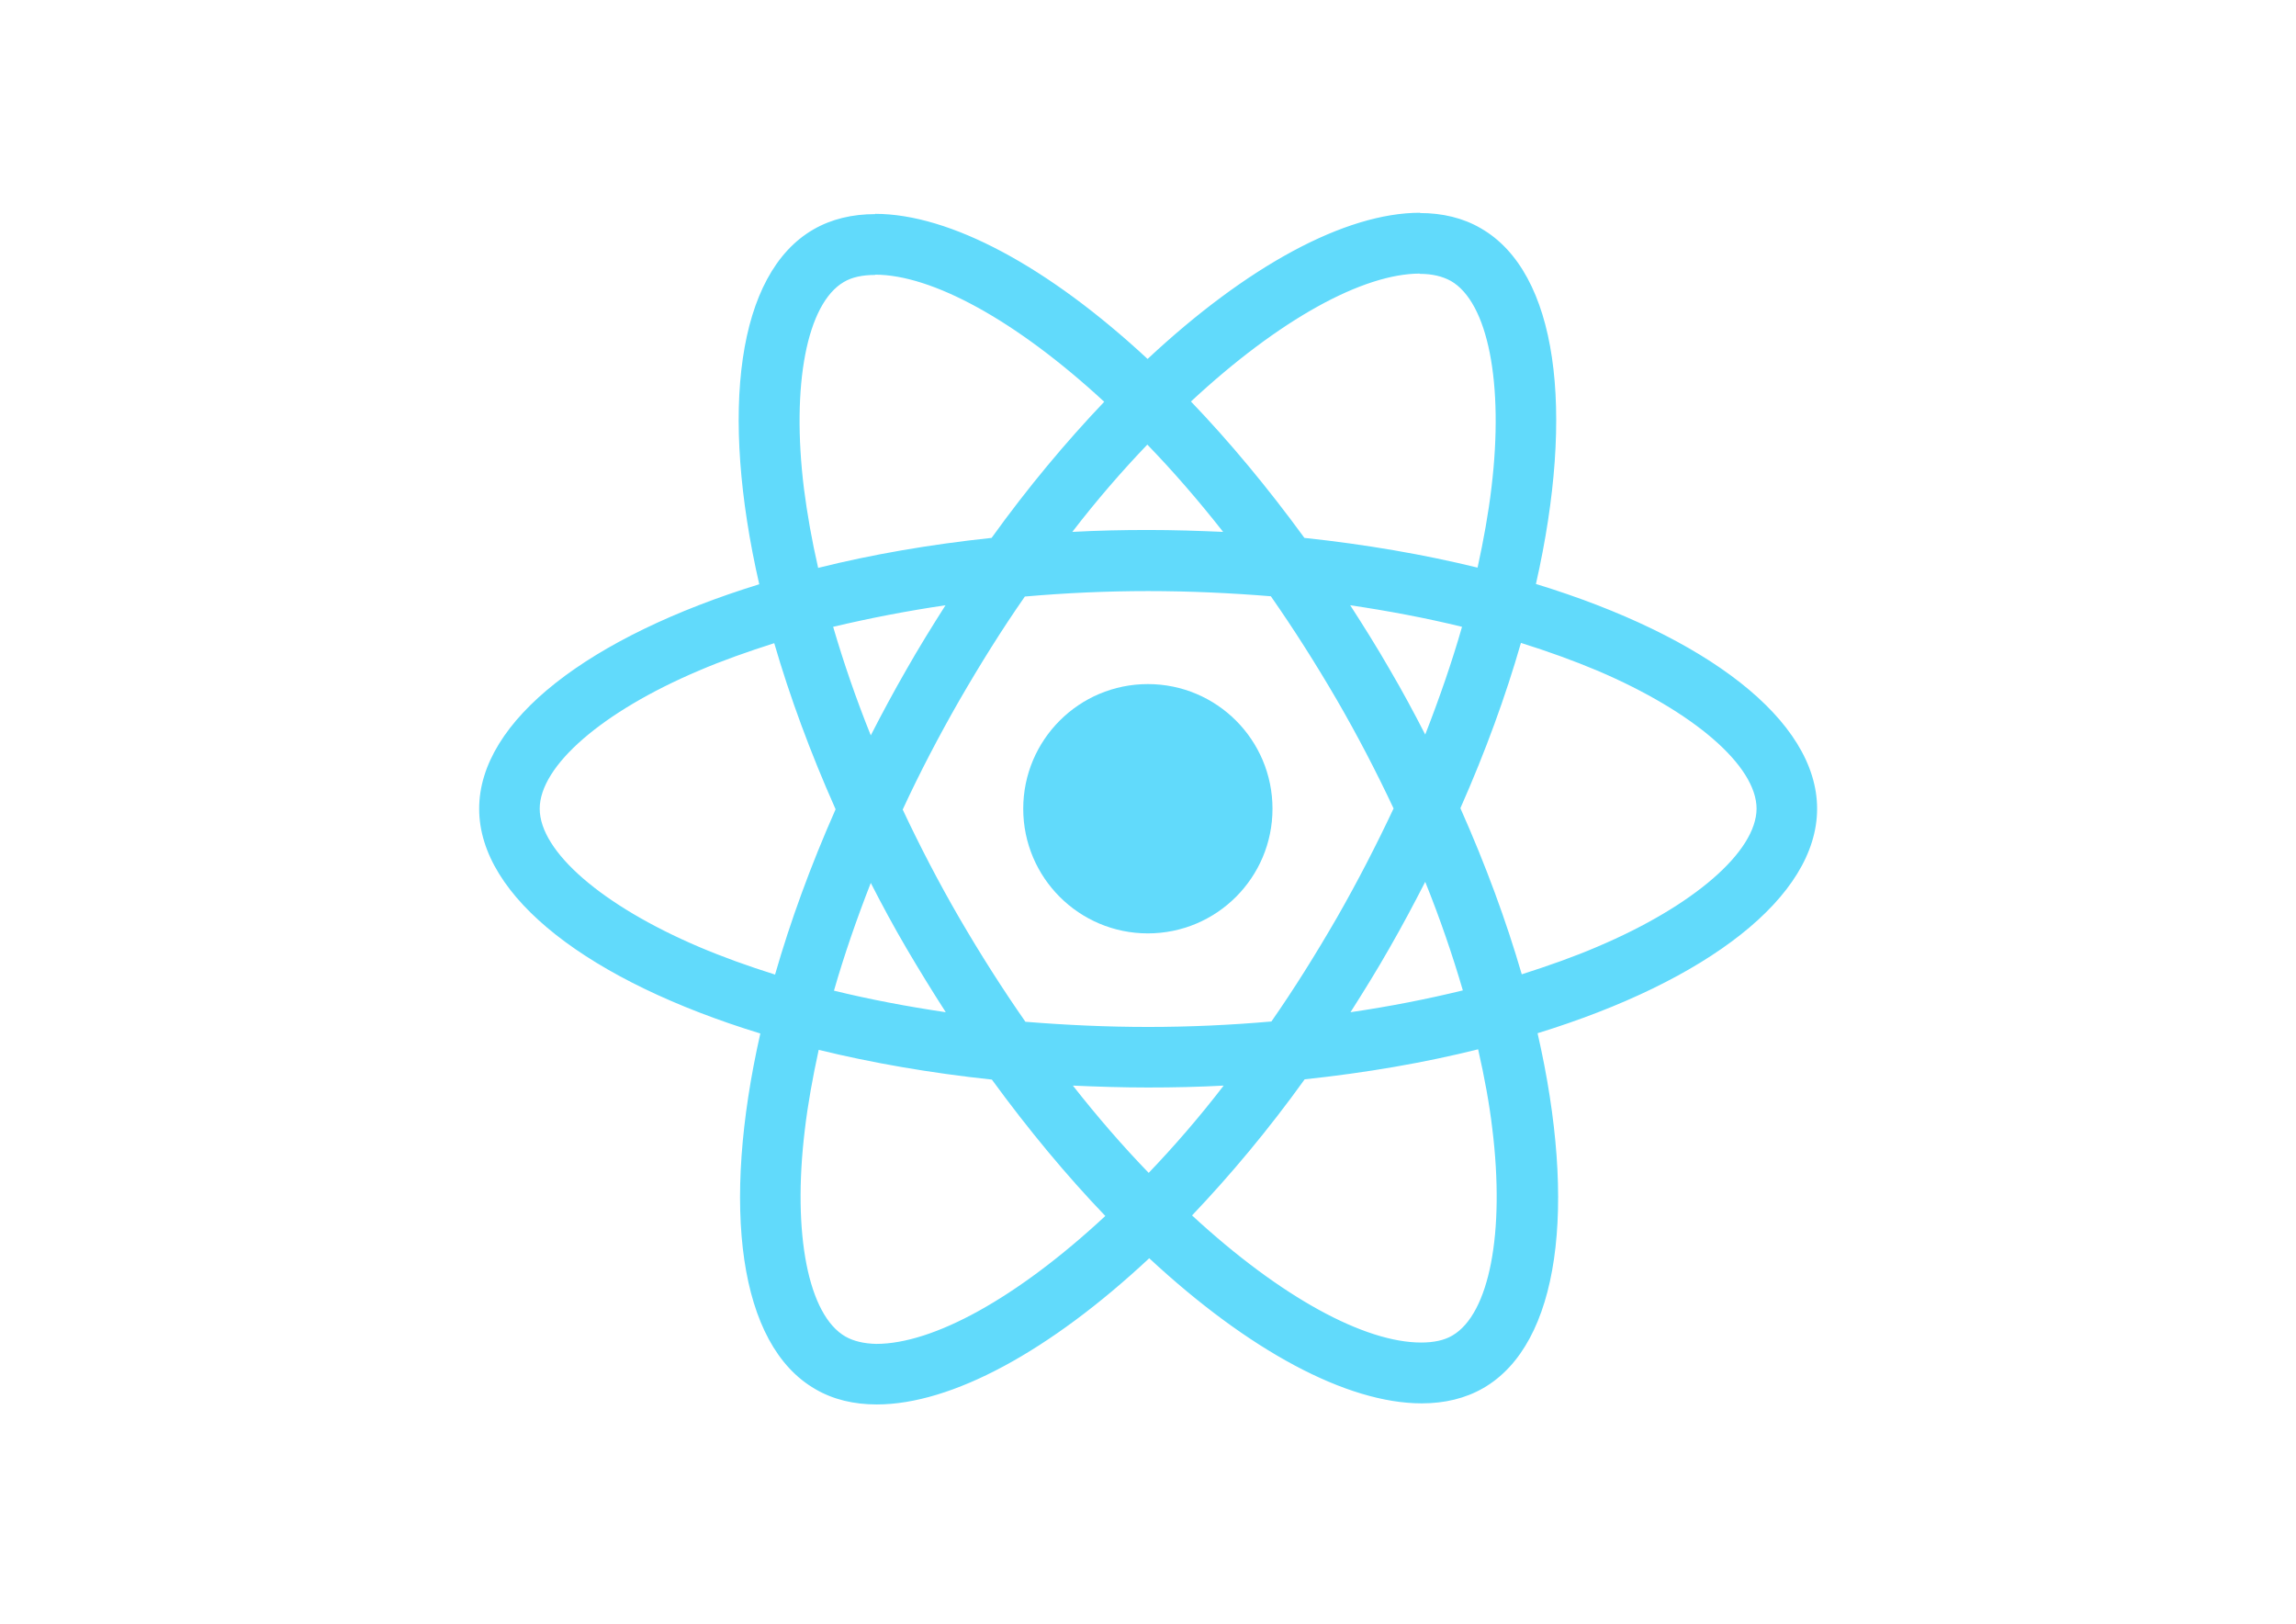
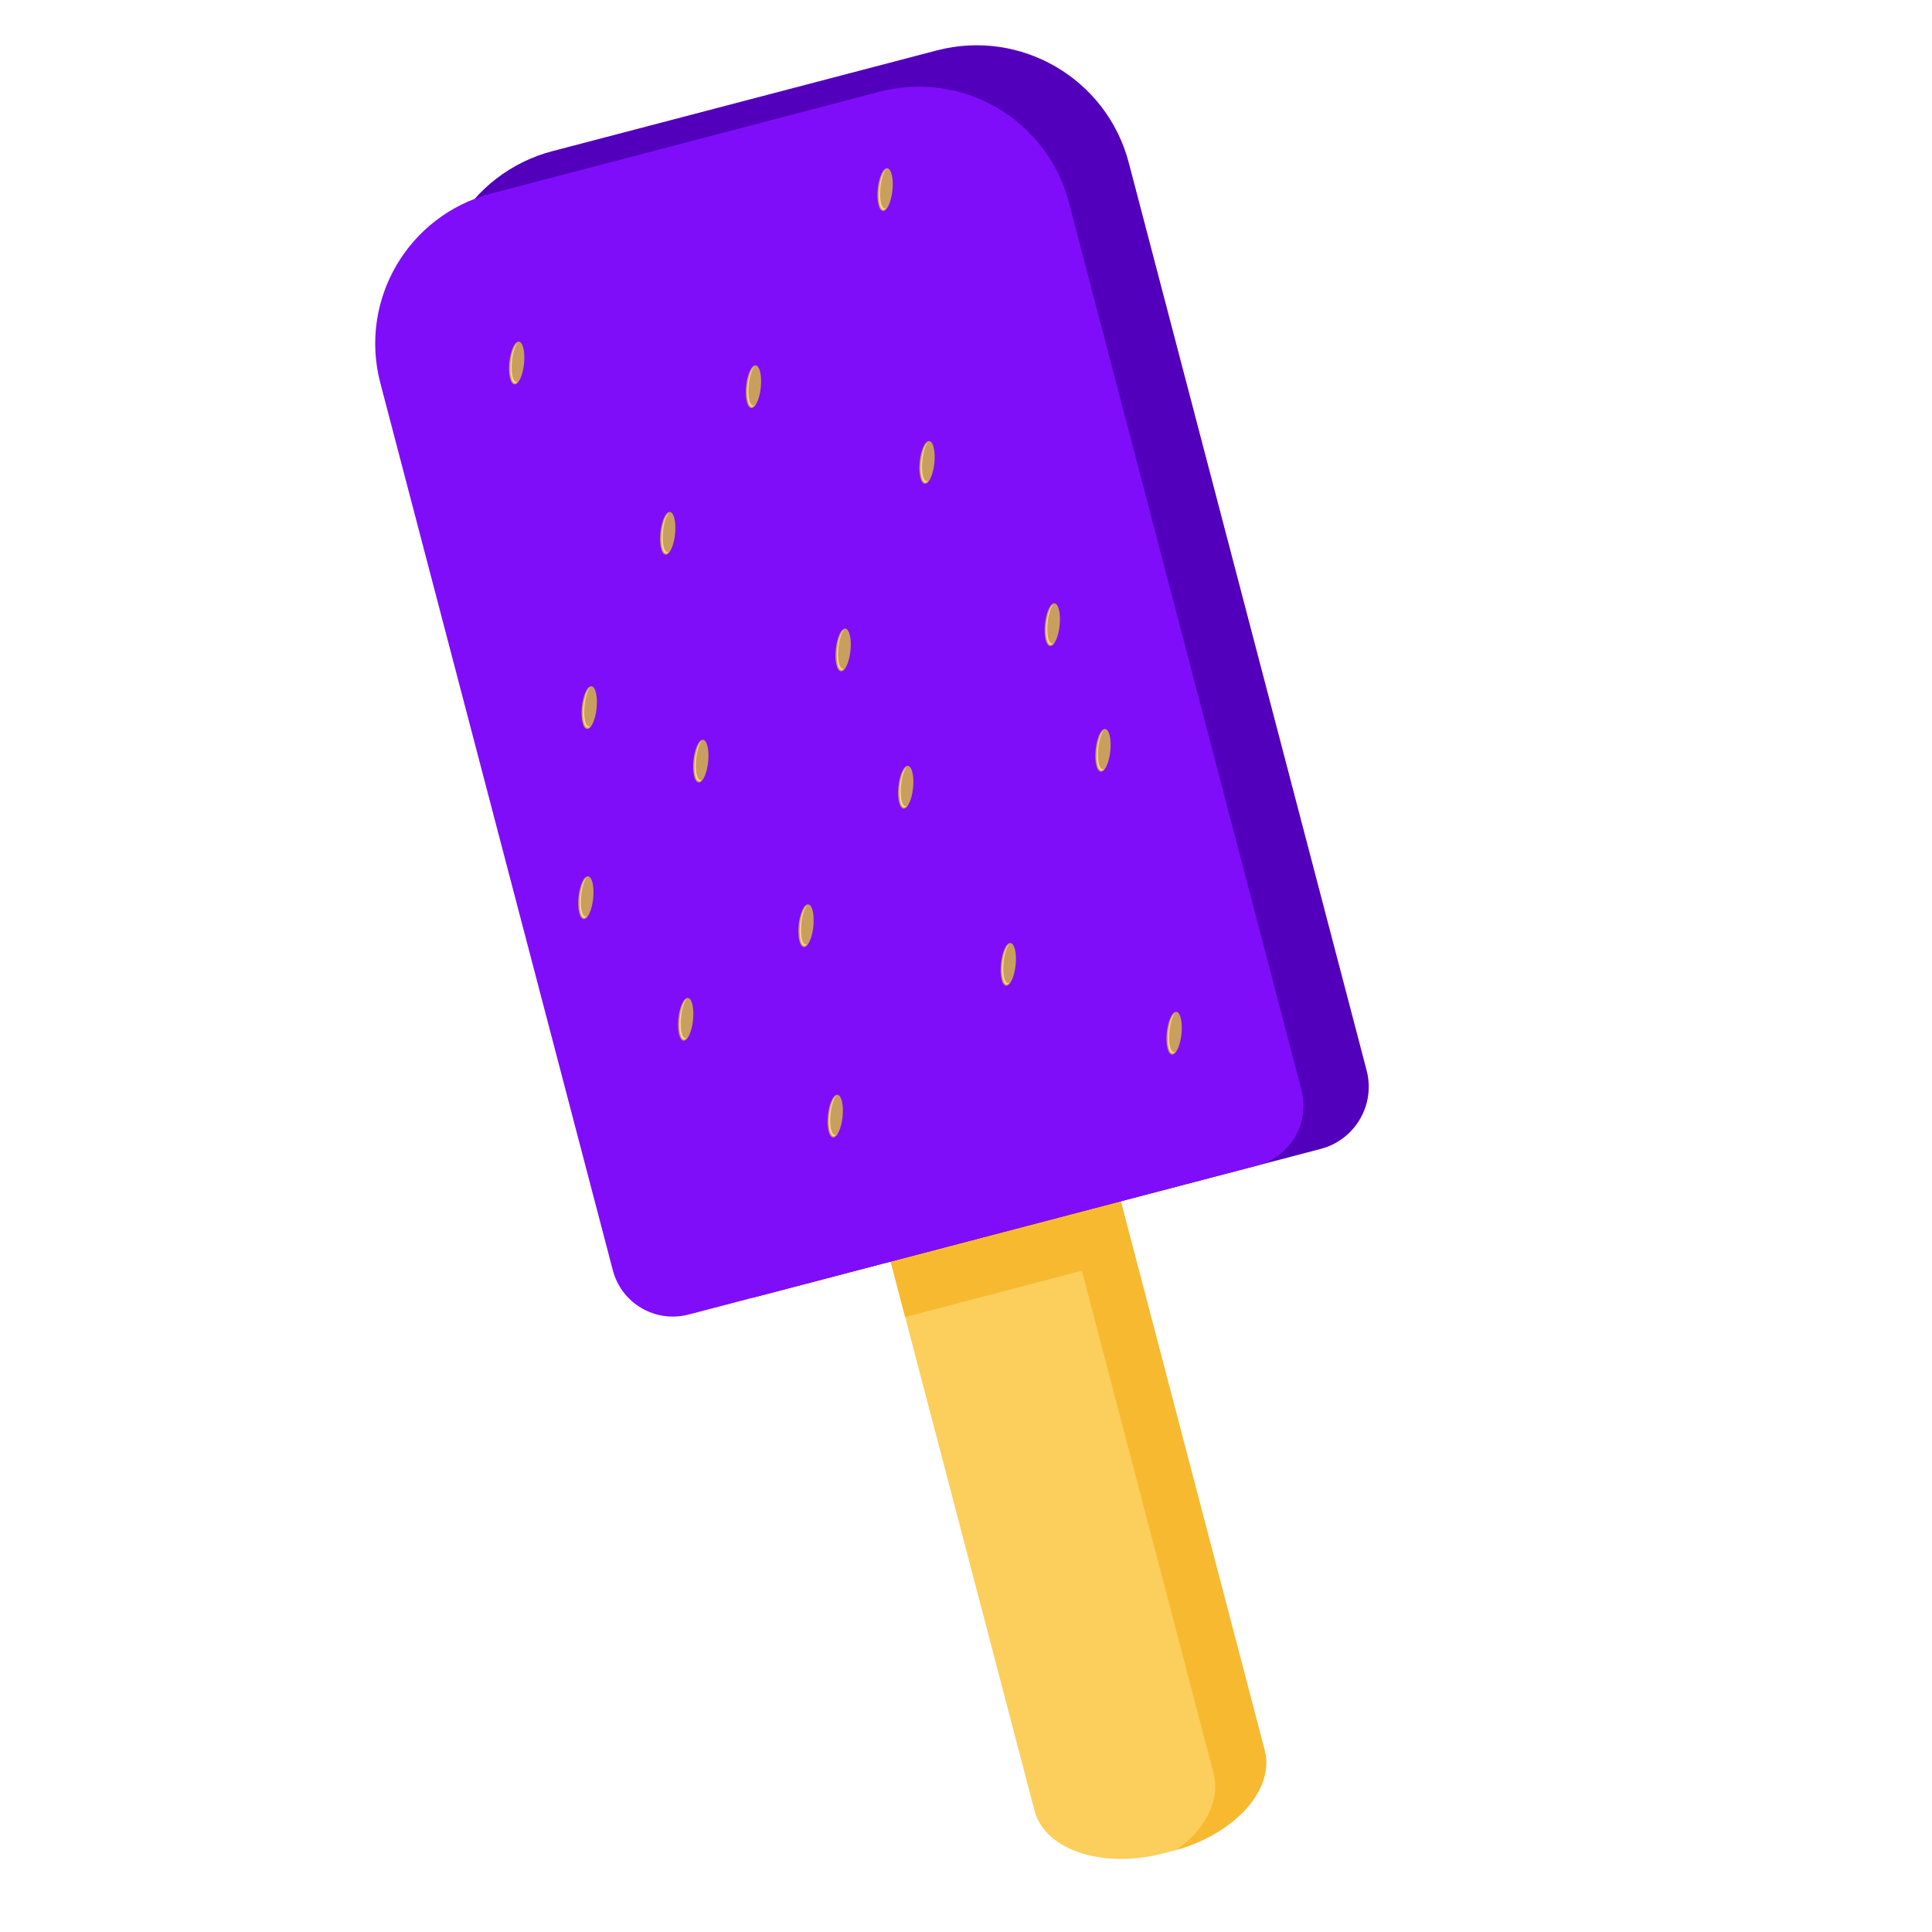
- <svg xmlns="http://www.w3.org/2000/svg" viewBox="0 0 841.9 595.3">
-   <g fill="#61DAFB">
-     <path d="M666.3 296.5c0-32.5-40.7-63.3-103.1-82.4 14.4-63.6 8-114.2-20.2-130.4-6.5-3.8-14.1-5.6-22.4-5.6v22.3c4.6 0 8.3.9 11.4 2.6 13.6 7.8 19.5 37.5 14.9 75.7-1.1 9.4-2.9 19.3-5.1 29.4-19.6-4.8-41-8.5-63.5-10.9-13.5-18.5-27.5-35.3-41.6-50 32.6-30.3 63.2-46.9 84-46.9V78c-27.5 0-63.5 19.6-99.9 53.6-36.4-33.8-72.4-53.2-99.9-53.2v22.3c20.7 0 51.4 16.5 84 46.6-14 14.7-28 31.4-41.3 49.9-22.6 2.4-44 6.1-63.6 11-2.3-10-4-19.7-5.2-29-4.7-38.2 1.1-67.9 14.6-75.8 3-1.8 6.9-2.6 11.5-2.6V78.5c-8.4 0-16 1.8-22.6 5.6-28.1 16.2-34.4 66.7-19.9 130.1-62.2 19.2-102.7 49.9-102.7 82.3 0 32.5 40.7 63.3 103.1 82.4-14.4 63.6-8 114.2 20.2 130.4 6.5 3.8 14.1 5.6 22.5 5.6 27.5 0 63.5-19.6 99.9-53.6 36.4 33.8 72.4 53.2 99.9 53.2 8.4 0 16-1.8 22.6-5.6 28.1-16.2 34.4-66.7 19.9-130.1 62-19.1 102.5-49.9 102.5-82.3zm-130.2-66.7c-3.7 12.9-8.3 26.2-13.5 39.5-4.1-8-8.4-16-13.1-24-4.6-8-9.5-15.8-14.4-23.4 14.2 2.1 27.9 4.7 41 7.9zm-45.8 106.5c-7.8 13.5-15.8 26.3-24.1 38.2-14.9 1.3-30 2-45.2 2-15.1 0-30.2-.7-45-1.9-8.3-11.9-16.4-24.6-24.2-38-7.6-13.1-14.5-26.4-20.8-39.8 6.2-13.4 13.2-26.8 20.7-39.9 7.8-13.5 15.8-26.3 24.1-38.2 14.9-1.3 30-2 45.2-2 15.1 0 30.2.7 45 1.9 8.3 11.9 16.4 24.6 24.2 38 7.6 13.1 14.5 26.4 20.8 39.8-6.3 13.4-13.2 26.8-20.7 39.9zm32.3-13c5.4 13.4 10 26.8 13.8 39.8-13.1 3.2-26.9 5.9-41.2 8 4.9-7.7 9.8-15.6 14.4-23.7 4.6-8 8.9-16.1 13-24.1zM421.2 430c-9.3-9.6-18.6-20.3-27.8-32 9 .4 18.2.7 27.5.7 9.4 0 18.7-.2 27.8-.7-9 11.7-18.3 22.4-27.5 32zm-74.4-58.9c-14.2-2.1-27.9-4.7-41-7.9 3.7-12.9 8.3-26.2 13.5-39.5 4.1 8 8.4 16 13.1 24 4.7 8 9.5 15.8 14.4 23.4zM420.7 163c9.3 9.6 18.6 20.3 27.8 32-9-.4-18.2-.7-27.5-.7-9.4 0-18.7.2-27.8.7 9-11.7 18.3-22.4 27.5-32zm-74 58.9c-4.9 7.7-9.8 15.6-14.4 23.7-4.6 8-8.9 16-13 24-5.4-13.4-10-26.8-13.8-39.8 13.1-3.1 26.9-5.8 41.2-7.9zm-90.5 125.2c-35.4-15.1-58.3-34.9-58.3-50.6 0-15.7 22.9-35.6 58.3-50.6 8.6-3.7 18-7 27.7-10.1 5.7 19.6 13.2 40 22.5 60.9-9.2 20.8-16.6 41.1-22.2 60.6-9.9-3.1-19.3-6.5-28-10.2zM310 490c-13.6-7.8-19.5-37.5-14.9-75.7 1.1-9.4 2.9-19.3 5.1-29.4 19.6 4.8 41 8.5 63.5 10.9 13.5 18.5 27.5 35.3 41.6 50-32.6 30.3-63.2 46.9-84 46.9-4.5-.1-8.3-1-11.3-2.7zm237.2-76.2c4.7 38.2-1.1 67.9-14.6 75.8-3 1.8-6.9 2.6-11.5 2.6-20.7 0-51.4-16.5-84-46.6 14-14.7 28-31.4 41.3-49.9 22.6-2.4 44-6.1 63.6-11 2.3 10.1 4.1 19.8 5.2 29.1zm38.5-66.7c-8.6 3.7-18 7-27.7 10.1-5.7-19.6-13.2-40-22.5-60.9 9.2-20.8 16.6-41.1 22.2-60.6 9.9 3.1 19.3 6.5 28.1 10.2 35.4 15.1 58.3 34.9 58.3 50.6-.1 15.7-23 35.6-58.4 50.6zM320.8 78.4z" />
-     <circle cx="420.9" cy="296.5" r="45.7" />
-     <path d="M520.5 78.1z" />
+ <svg xmlns="http://www.w3.org/2000/svg" width="100%" height="100%" viewBox="0 0 800 800" version="1.1" xml:space="preserve" style="fill-rule:evenodd;clip-rule:evenodd;stroke-linejoin:round;stroke-miterlimit:2;">
+   <g id="Layer-1">
+     <g transform="matrix(1,0,0,1,481.824,427.939)">
+       <path d="M0,339.477L3.941,338.444C29.171,331.832 46.14,313.178 41.842,296.778L-31.007,18.776C-35.49,1.667 -60.459,-6.61 -86.776,0.287C-113.094,7.183 -130.795,26.642 -126.312,43.749L-53.464,321.752C-49.166,338.152 -25.229,346.087 0,339.477" style="fill:rgb(252,206,91);fill-rule:nonzero;" />
+     </g>
+     <g transform="matrix(1,0,0,1,502.465,453.267)">
+       <path d="M0,280.773L-54.472,72.9L-127.652,92.077L-146.953,18.421C-151.436,1.314 -133.735,-18.145 -107.417,-25.041C-81.1,-31.938 -56.131,-23.661 -51.647,-6.552L21.201,271.45C25.416,287.534 9.171,305.778 -15.256,312.711C-3.409,304.384 2.984,292.162 0,280.773" style="fill:rgb(247,185,47);fill-rule:nonzero;" />
+     </g>
+     <g transform="matrix(1,0,0,1,546.887,76.7193)">
+       <path d="M0,399.017L-233.635,460.24C-247.858,463.967 -262.41,455.458 -266.137,441.235L-364.623,65.396C-373.743,30.591 -352.921,-5.018 -318.116,-14.139L-159.017,-55.83C-124.211,-64.95 -88.602,-44.129 -79.481,-9.323L19.005,366.516C22.731,380.739 14.223,395.29 0,399.017" style="fill:rgb(82,0,188);fill-rule:nonzero;" />
+     </g>
+     <g transform="matrix(1,0,0,1,520.56,94.3017)">
+       <path d="M0,388.334L-235.441,450.029C-249.166,453.626 -263.207,445.416 -266.803,431.691L-363.086,64.258C-372.076,29.951 -351.553,-5.148 -317.246,-14.138L-156.341,-56.302C-122.034,-65.292 -86.935,-44.769 -77.945,-10.462L18.338,356.972C21.935,370.696 13.725,384.737 0,388.334" style="fill:rgb(128,13,249);fill-rule:nonzero;" />
+     </g>
+     <g transform="matrix(0.103687,-0.99461,-0.99461,-0.103687,284.564,419.082)">
+       <path d="M-3.036,-2.737C-7.94,-2.737 -11.916,-1.371 -11.917,0.315C-11.917,2.001 -7.941,3.368 -3.036,3.368C1.868,3.369 5.844,2.002 5.843,0.316C5.844,-1.37 1.868,-2.736 -3.036,-2.737" style="fill:rgb(201,159,93);fill-rule:nonzero;" />
+     </g>
+     <g transform="matrix(1,0,0,1,283.718,414.269)">
+       <path d="M0,15.6C-1.436,15.451 -2.208,11.564 -1.725,6.919C-1.374,3.55 -0.458,0.717 0.566,-0.534C-0.66,0.26 -1.843,3.471 -2.254,7.412C-2.738,12.057 -1.966,15.944 -0.529,16.093C-0.135,16.134 0.269,15.881 0.656,15.408C0.437,15.549 0.217,15.622 0,15.6" style="fill:rgb(255,215,143);fill-rule:nonzero;" />
+     </g>
+     <g transform="matrix(0.103508,-0.994629,-0.994629,-0.103508,244.621,290.008)">
+       <path d="M-3.037,-2.736C-7.941,-2.736 -11.917,-1.368 -11.918,0.318C-11.917,2.003 -7.941,3.37 -3.037,3.369C1.868,3.368 5.844,2.001 5.844,0.315C5.843,-1.371 1.867,-2.737 -3.037,-2.736" style="fill:rgb(201,159,93);fill-rule:nonzero;" />
+     </g>
+     <g transform="matrix(1,0,0,1,243.775,285.195)">
+       <path d="M0,15.6C-1.437,15.45 -2.208,11.564 -1.725,6.919C-1.374,3.55 -0.458,0.717 0.566,-0.534C-0.66,0.26 -1.844,3.471 -2.254,7.412C-2.738,12.057 -1.966,15.944 -0.53,16.093C-0.135,16.134 0.268,15.881 0.656,15.407C0.437,15.549 0.217,15.622 0,15.6" style="fill:rgb(255,215,143);fill-rule:nonzero;" />
+     </g>
+     <g transform="matrix(0.10367,-0.994612,-0.994612,-0.10367,334.386,380.322)">
+       <path d="M-3.037,-2.736C-7.941,-2.737 -11.917,-1.371 -11.917,0.316C-11.917,2.001 -7.942,3.369 -3.037,3.369C1.868,3.369 5.844,2.003 5.844,0.317C5.845,-1.369 1.868,-2.736 -3.037,-2.736" style="fill:rgb(201,159,93);fill-rule:nonzero;" />
+     </g>
+     <g transform="matrix(1,0,0,1,333.54,375.511)">
+       <path d="M0,15.598C-1.437,15.449 -2.208,11.562 -1.725,6.917C-1.374,3.549 -0.458,0.715 0.566,-0.535C-0.66,0.258 -1.844,3.469 -2.254,7.41C-2.738,12.056 -1.966,15.942 -0.529,16.091C-0.135,16.133 0.268,15.879 0.656,15.405C0.437,15.547 0.217,15.621 0,15.598" style="fill:rgb(255,215,143);fill-rule:nonzero;" />
+     </g>
+     <g transform="matrix(0.10367,-0.994612,-0.994612,-0.10367,349.752,266.132)">
+       <path d="M-3.037,-2.736C-7.941,-2.737 -11.917,-1.371 -11.917,0.316C-11.917,2.001 -7.942,3.369 -3.037,3.369C1.868,3.369 5.844,2.003 5.844,0.317C5.845,-1.369 1.868,-2.736 -3.037,-2.736" style="fill:rgb(201,159,93);fill-rule:nonzero;" />
+     </g>
+     <g transform="matrix(1,0,0,1,348.906,261.32)">
+       <path d="M0,15.598C-1.437,15.449 -2.208,11.562 -1.725,6.917C-1.374,3.549 -0.458,0.715 0.566,-0.535C-0.66,0.258 -1.844,3.469 -2.254,7.41C-2.738,12.056 -1.966,15.942 -0.529,16.091C-0.135,16.133 0.268,15.879 0.656,15.405C0.437,15.547 0.217,15.621 0,15.598" style="fill:rgb(255,215,143);fill-rule:nonzero;" />
+     </g>
+     <g transform="matrix(0.10367,-0.994612,-0.994612,-0.10367,367.127,75.5243)">
+       <path d="M-3.037,-2.736C-7.941,-2.737 -11.917,-1.37 -11.918,0.316C-11.918,2.001 -7.942,3.369 -3.037,3.369C1.868,3.369 5.844,2.003 5.844,0.317C5.844,-1.369 1.868,-2.736 -3.037,-2.736" style="fill:rgb(201,159,93);fill-rule:nonzero;" />
+     </g>
+     <g transform="matrix(1,0,0,1,366.281,70.7115)">
+       <path d="M0,15.6C-1.437,15.45 -2.208,11.564 -1.725,6.919C-1.374,3.55 -0.458,0.717 0.566,-0.534C-0.66,0.26 -1.844,3.471 -2.254,7.412C-2.738,12.057 -1.966,15.943 -0.529,16.093C-0.135,16.134 0.268,15.881 0.656,15.407C0.437,15.549 0.217,15.622 0,15.6" style="fill:rgb(255,215,143);fill-rule:nonzero;" />
+     </g>
+     <g transform="matrix(0.10367,-0.994612,-0.994612,-0.10367,375.668,322.991)">
+       <path d="M-3.037,-2.736C-7.941,-2.737 -11.917,-1.37 -11.918,0.316C-11.918,2.001 -7.942,3.369 -3.037,3.369C1.868,3.369 5.844,2.003 5.844,0.317C5.844,-1.369 1.868,-2.736 -3.037,-2.736" style="fill:rgb(201,159,93);fill-rule:nonzero;" />
+     </g>
+     <g transform="matrix(1,0,0,1,374.822,318.178)">
+       <path d="M0,15.6C-1.437,15.45 -2.208,11.564 -1.725,6.919C-1.374,3.55 -0.458,0.717 0.566,-0.534C-0.66,0.26 -1.844,3.471 -2.254,7.412C-2.738,12.057 -1.966,15.943 -0.529,16.093C-0.135,16.134 0.268,15.881 0.656,15.407C0.437,15.549 0.217,15.622 0,15.6" style="fill:rgb(255,215,143);fill-rule:nonzero;" />
+     </g>
+     <g transform="matrix(0.103687,-0.99461,-0.99461,-0.103687,384.487,188.483)">
+       <path d="M-3.036,-2.736C-7.941,-2.737 -11.917,-1.371 -11.917,0.315C-11.918,2.001 -7.942,3.369 -3.036,3.368C1.868,3.369 5.844,2.003 5.844,0.317C5.844,-1.369 1.868,-2.736 -3.036,-2.736" style="fill:rgb(201,159,93);fill-rule:nonzero;" />
+     </g>
+     <g transform="matrix(1,0,0,1,383.641,183.672)">
+       <path d="M0,15.598C-1.437,15.449 -2.209,11.562 -1.725,6.917C-1.374,3.549 -0.458,0.715 0.566,-0.535C-0.66,0.258 -1.844,3.469 -2.254,7.411C-2.738,12.056 -1.966,15.942 -0.53,16.092C-0.135,16.133 0.268,15.879 0.656,15.406C0.437,15.547 0.217,15.621 0,15.598" style="fill:rgb(255,215,143);fill-rule:nonzero;" />
+     </g>
+     <g transform="matrix(0.103687,-0.99461,-0.99461,-0.103687,290.823,312.175)">
+       <path d="M-3.036,-2.736C-7.941,-2.737 -11.917,-1.371 -11.917,0.316C-11.917,2.001 -7.942,3.369 -3.036,3.368C1.868,3.369 5.844,2.003 5.844,0.317C5.845,-1.369 1.868,-2.736 -3.036,-2.736" style="fill:rgb(201,159,93);fill-rule:nonzero;" />
+     </g>
+     <g transform="matrix(1,0,0,1,289.977,307.363)">
+       <path d="M0,15.598C-1.437,15.449 -2.208,11.562 -1.725,6.917C-1.374,3.549 -0.458,0.715 0.566,-0.535C-0.66,0.258 -1.843,3.469 -2.254,7.41C-2.738,12.056 -1.966,15.942 -0.529,16.092C-0.135,16.133 0.268,15.879 0.656,15.405C0.437,15.547 0.217,15.621 0,15.598" style="fill:rgb(255,215,143);fill-rule:nonzero;" />
+     </g>
+     <g transform="matrix(0.10367,-0.994612,-0.994612,-0.10367,277.12,217.842)">
+       <path d="M-3.037,-2.736C-7.941,-2.737 -11.917,-1.37 -11.917,0.316C-11.917,2.001 -7.942,3.369 -3.037,3.369C1.868,3.369 5.844,2.003 5.844,0.317C5.845,-1.369 1.868,-2.736 -3.037,-2.736" style="fill:rgb(201,159,93);fill-rule:nonzero;" />
+     </g>
+     <g transform="matrix(1,0,0,1,276.274,213.031)">
+       <path d="M0,15.598C-1.437,15.449 -2.208,11.562 -1.725,6.917C-1.374,3.549 -0.458,0.715 0.566,-0.535C-0.66,0.258 -1.844,3.469 -2.254,7.41C-2.738,12.055 -1.966,15.942 -0.529,16.091C-0.135,16.133 0.268,15.879 0.656,15.405C0.437,15.547 0.217,15.621 0,15.598" style="fill:rgb(255,215,143);fill-rule:nonzero;" />
+     </g>
+     <g transform="matrix(0.103525,-0.994627,-0.994627,-0.103525,214.575,147.324)">
+       <path d="M-3.036,-2.737C-7.941,-2.737 -11.917,-1.37 -11.917,0.316C-11.917,2.002 -7.941,3.369 -3.036,3.368C1.869,3.368 5.844,2.001 5.844,0.315C5.844,-1.371 1.868,-2.737 -3.036,-2.737" style="fill:rgb(201,159,93);fill-rule:nonzero;" />
+     </g>
+     <g transform="matrix(1,0,0,1,213.73,142.512)">
+       <path d="M0,15.599C-1.436,15.45 -2.208,11.563 -1.725,6.918C-1.374,3.55 -0.458,0.716 0.566,-0.534C-0.66,0.259 -1.843,3.47 -2.254,7.411C-2.738,12.056 -1.966,15.943 -0.529,16.092C-0.135,16.133 0.269,15.88 0.656,15.406C0.437,15.548 0.218,15.621 0,15.599" style="fill:rgb(255,215,143);fill-rule:nonzero;" />
+     </g>
+     <g transform="matrix(0.10367,-0.994612,-0.994612,-0.10367,436.367,255.675)">
+       <path d="M-3.037,-2.736C-7.941,-2.736 -11.917,-1.37 -11.917,0.316C-11.918,2.002 -7.942,3.369 -3.037,3.369C1.868,3.369 5.844,2.003 5.844,0.317C5.845,-1.369 1.868,-2.736 -3.037,-2.736" style="fill:rgb(201,159,93);fill-rule:nonzero;" />
+     </g>
+     <g transform="matrix(1,0,0,1,435.521,250.864)">
+       <path d="M0,15.598C-1.437,15.449 -2.209,11.562 -1.725,6.917C-1.374,3.549 -0.458,0.715 0.566,-0.535C-0.66,0.258 -1.844,3.469 -2.254,7.411C-2.738,12.056 -1.966,15.942 -0.529,16.092C-0.135,16.133 0.268,15.879 0.656,15.406C0.437,15.547 0.217,15.621 0,15.598" style="fill:rgb(255,215,143);fill-rule:nonzero;" />
+     </g>
+     <g transform="matrix(0.10367,-0.994612,-0.994612,-0.10367,486.816,424.838)">
+       <path d="M-3.037,-2.736C-7.941,-2.736 -11.917,-1.37 -11.918,0.316C-11.918,2.002 -7.941,3.369 -3.037,3.369C1.868,3.369 5.844,2.004 5.844,0.317C5.845,-1.369 1.868,-2.736 -3.037,-2.736" style="fill:rgb(201,159,93);fill-rule:nonzero;" />
+     </g>
+     <g transform="matrix(1,0,0,1,485.97,420.025)">
+       <path d="M0,15.6C-1.437,15.45 -2.209,11.564 -1.726,6.919C-1.374,3.55 -0.458,0.716 0.566,-0.534C-0.66,0.259 -1.844,3.471 -2.255,7.412C-2.738,12.057 -1.966,15.944 -0.53,16.093C-0.135,16.134 0.268,15.88 0.656,15.407C0.437,15.548 0.217,15.622 0,15.6" style="fill:rgb(255,215,143);fill-rule:nonzero;" />
+     </g>
+     <g transform="matrix(0.103525,-0.994627,-0.994627,-0.103525,243.213,368.716)">
+       <path d="M-3.037,-2.736C-7.941,-2.736 -11.917,-1.369 -11.918,0.318C-11.917,2.003 -7.941,3.37 -3.037,3.368C1.868,3.368 5.844,2.001 5.844,0.315C5.843,-1.371 1.867,-2.737 -3.037,-2.736" style="fill:rgb(201,159,93);fill-rule:nonzero;" />
+     </g>
+     <g transform="matrix(1,0,0,1,242.367,363.903)">
+       <path d="M0,15.6C-1.436,15.45 -2.208,11.564 -1.725,6.919C-1.374,3.551 -0.458,0.717 0.566,-0.534C-0.66,0.26 -1.843,3.471 -2.254,7.412C-2.738,12.057 -1.966,15.944 -0.529,16.093C-0.135,16.134 0.269,15.881 0.656,15.407C0.437,15.549 0.217,15.622 0,15.6" style="fill:rgb(255,215,143);fill-rule:nonzero;" />
+     </g>
+     <g transform="matrix(0.103525,-0.994627,-0.994627,-0.103525,457.346,307.709)">
+       <path d="M-3.036,-2.736C-7.94,-2.736 -11.916,-1.369 -11.916,0.317C-11.916,2.003 -7.94,3.369 -3.036,3.369C1.87,3.369 5.845,2.002 5.845,0.316C5.845,-1.37 1.869,-2.737 -3.036,-2.736" style="fill:rgb(201,159,93);fill-rule:nonzero;" />
+     </g>
+     <g transform="matrix(1,0,0,1,456.5,302.896)">
+       <path d="M0,15.599C-1.437,15.45 -2.208,11.563 -1.725,6.918C-1.374,3.55 -0.458,0.716 0.566,-0.534C-0.66,0.259 -1.844,3.47 -2.254,7.411C-2.737,12.056 -1.966,15.943 -0.529,16.092C-0.135,16.133 0.269,15.88 0.656,15.406C0.437,15.548 0.218,15.621 0,15.599" style="fill:rgb(255,215,143);fill-rule:nonzero;" />
+     </g>
+     <g transform="matrix(0.103525,-0.994627,-0.994627,-0.103525,418.14,396.321)">
+       <path d="M-3.036,-2.735C-7.94,-2.735 -11.916,-1.368 -11.916,0.318C-11.916,2.004 -7.94,3.37 -3.036,3.369C1.869,3.368 5.845,2.002 5.845,0.316C5.844,-1.371 1.868,-2.737 -3.036,-2.735" style="fill:rgb(201,159,93);fill-rule:nonzero;" />
+     </g>
+     <g transform="matrix(1,0,0,1,417.294,391.508)">
+       <path d="M0,15.598C-1.436,15.449 -2.208,11.562 -1.725,6.918C-1.373,3.549 -0.458,0.715 0.566,-0.535C-0.66,0.258 -1.843,3.47 -2.254,7.411C-2.737,12.056 -1.965,15.942 -0.529,16.092C-0.135,16.133 0.269,15.879 0.656,15.406C0.437,15.547 0.218,15.621 0,15.598" style="fill:rgb(255,215,143);fill-rule:nonzero;" />
+     </g>
+     <g transform="matrix(0.10367,-0.994612,-0.994612,-0.10367,312.621,157.13)">
+       <path d="M-3.037,-2.736C-7.941,-2.737 -11.917,-1.37 -11.917,0.316C-11.917,2.001 -7.942,3.369 -3.037,3.369C1.868,3.369 5.844,2.003 5.844,0.317C5.845,-1.369 1.868,-2.736 -3.037,-2.736" style="fill:rgb(201,159,93);fill-rule:nonzero;" />
+     </g>
+     <g transform="matrix(1,0,0,1,311.775,152.318)">
+       <path d="M0,15.598C-1.437,15.449 -2.208,11.562 -1.725,6.917C-1.374,3.549 -0.458,0.715 0.566,-0.535C-0.66,0.258 -1.844,3.469 -2.254,7.41C-2.738,12.056 -1.966,15.942 -0.53,16.091C-0.135,16.133 0.268,15.879 0.656,15.405C0.437,15.547 0.217,15.621 0,15.598" style="fill:rgb(255,215,143);fill-rule:nonzero;" />
+     </g>
+     <g transform="matrix(0.10367,-0.994612,-0.994612,-0.10367,346.477,459.164)">
+       <path d="M-3.036,-2.737C-7.94,-2.737 -11.917,-1.37 -11.917,0.316C-11.917,2.001 -7.941,3.368 -3.036,3.369C1.868,3.368 5.844,2.002 5.843,0.316C5.844,-1.37 1.868,-2.736 -3.036,-2.737" style="fill:rgb(201,159,93);fill-rule:nonzero;" />
+     </g>
+     <g transform="matrix(1,0,0,1,345.631,454.351)">
+       <path d="M0,15.6C-1.437,15.451 -2.208,11.564 -1.725,6.919C-1.374,3.55 -0.458,0.717 0.566,-0.534C-0.66,0.26 -1.844,3.471 -2.254,7.412C-2.738,12.057 -1.966,15.944 -0.529,16.093C-0.135,16.134 0.268,15.881 0.656,15.408C0.437,15.549 0.217,15.622 0,15.6" style="fill:rgb(255,215,143);fill-rule:nonzero;" />
+     </g>
  </g>
</svg>
